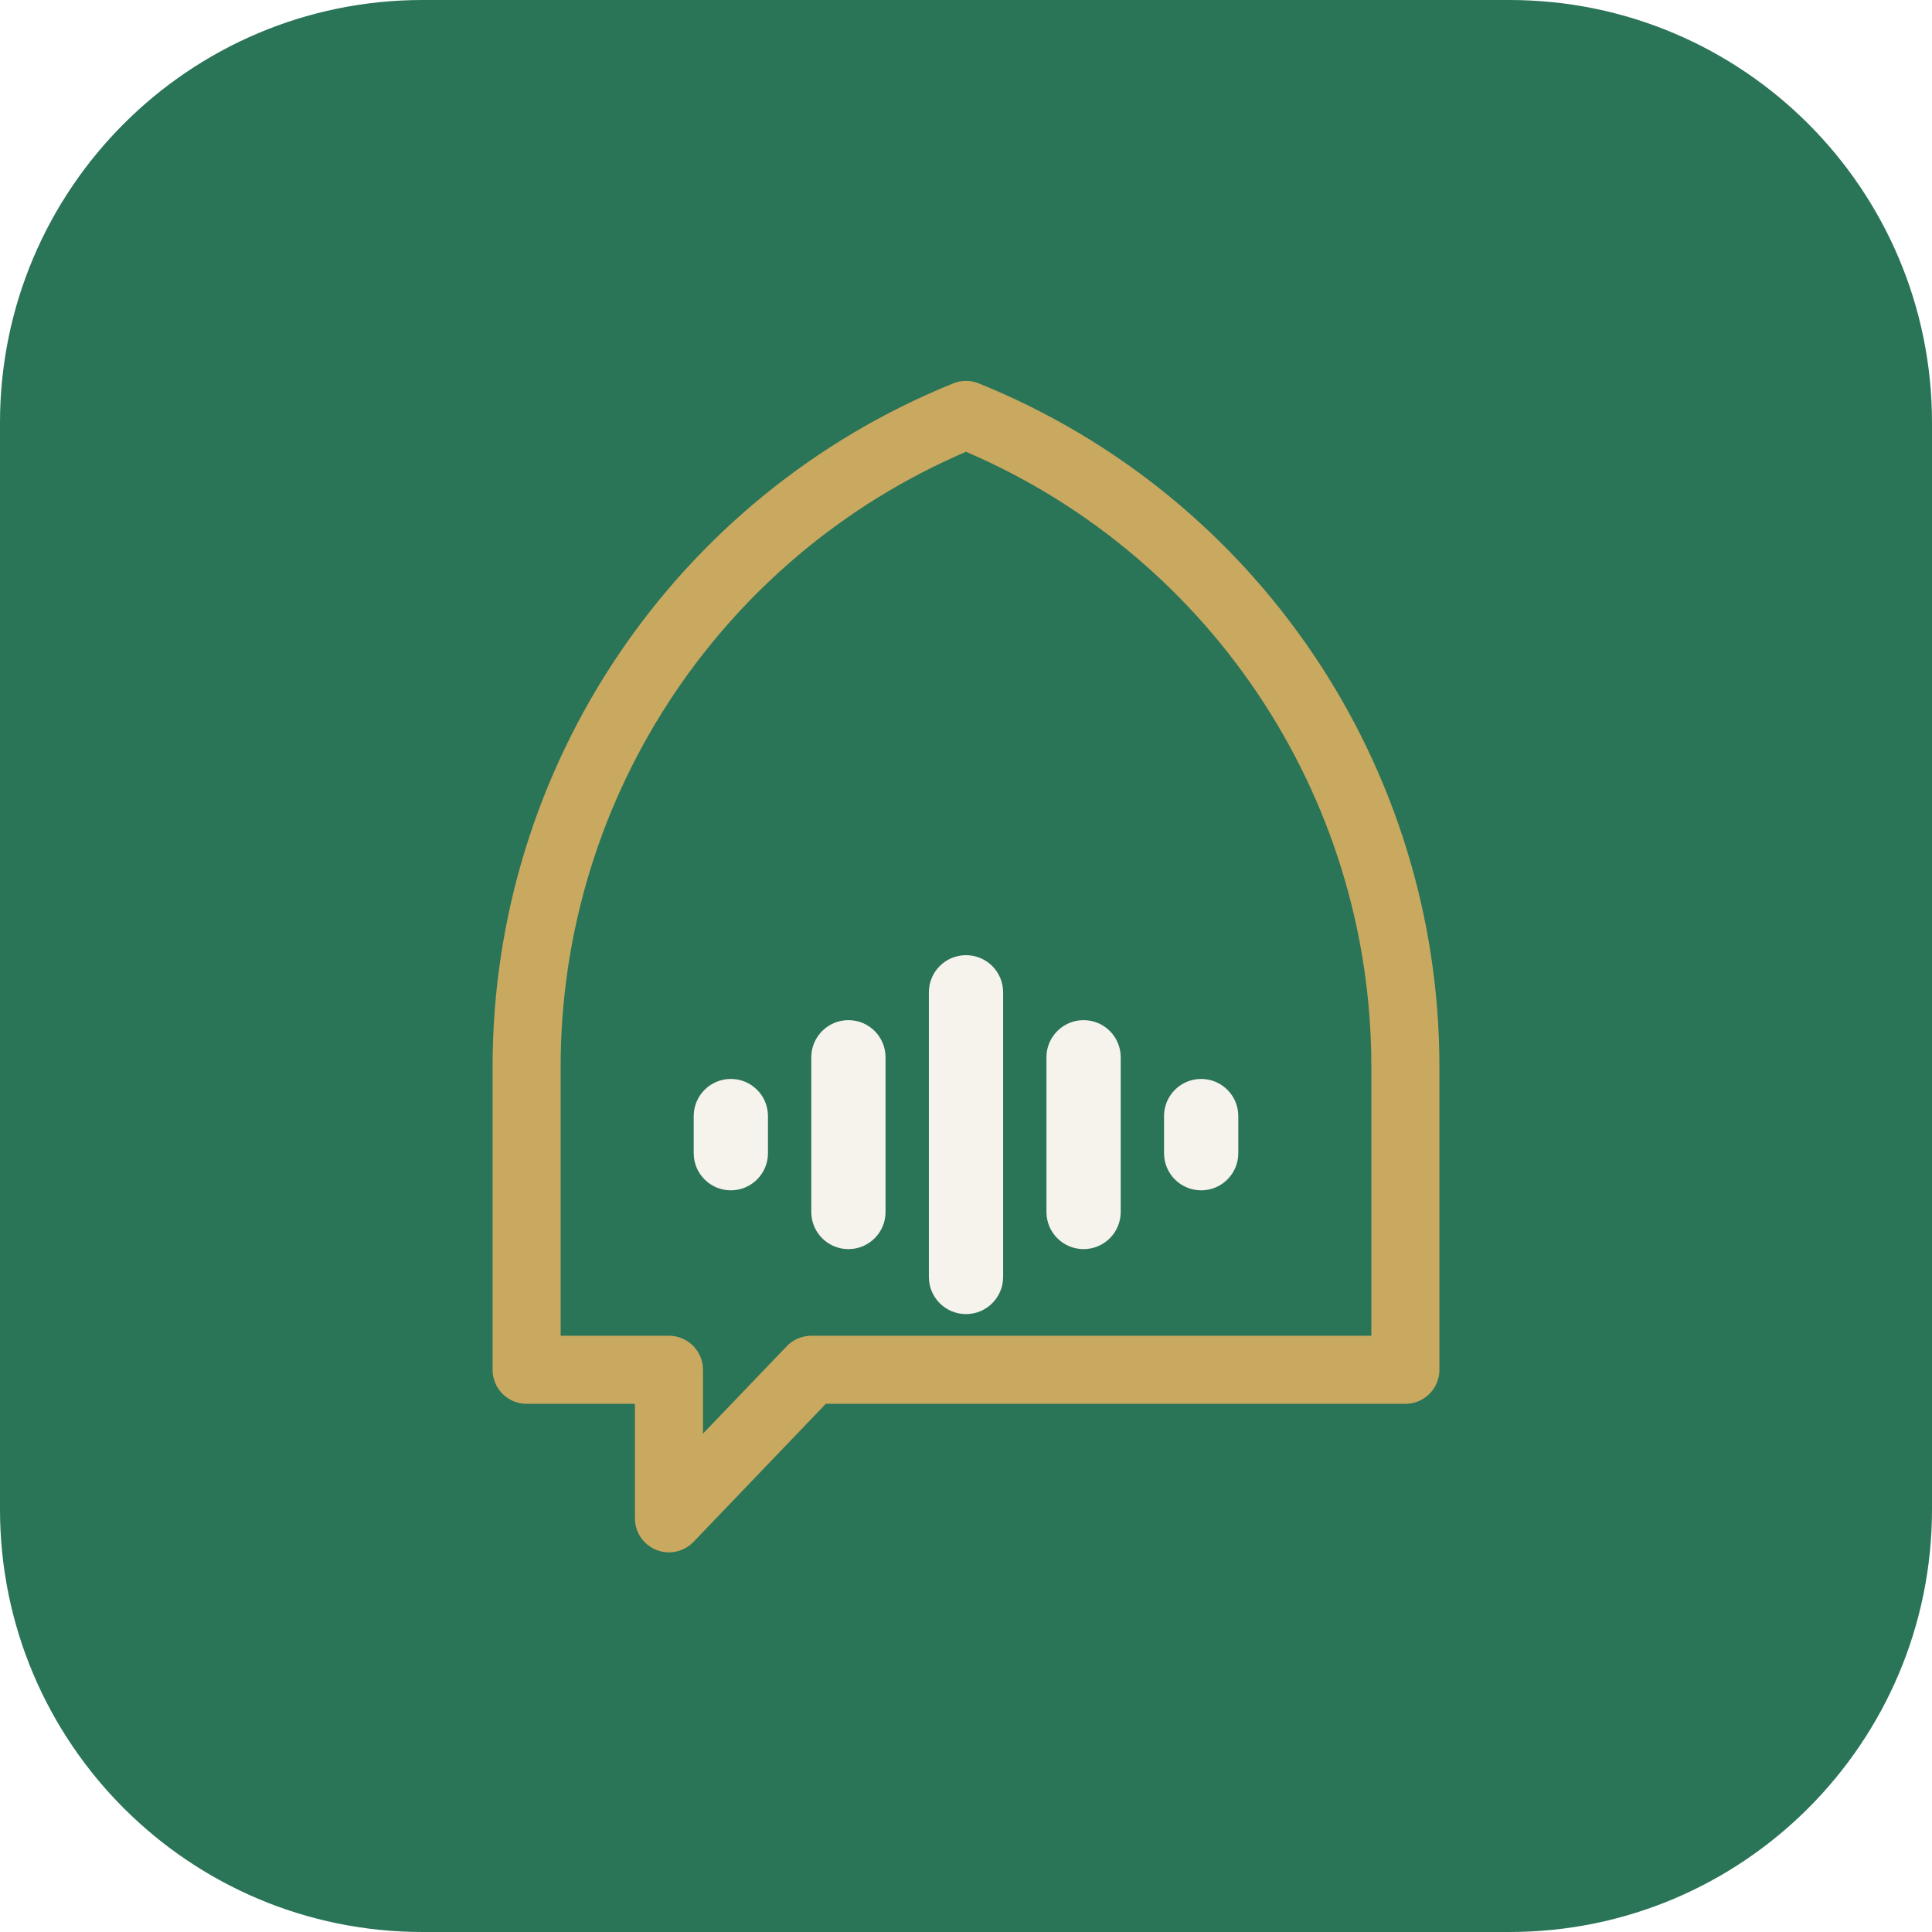
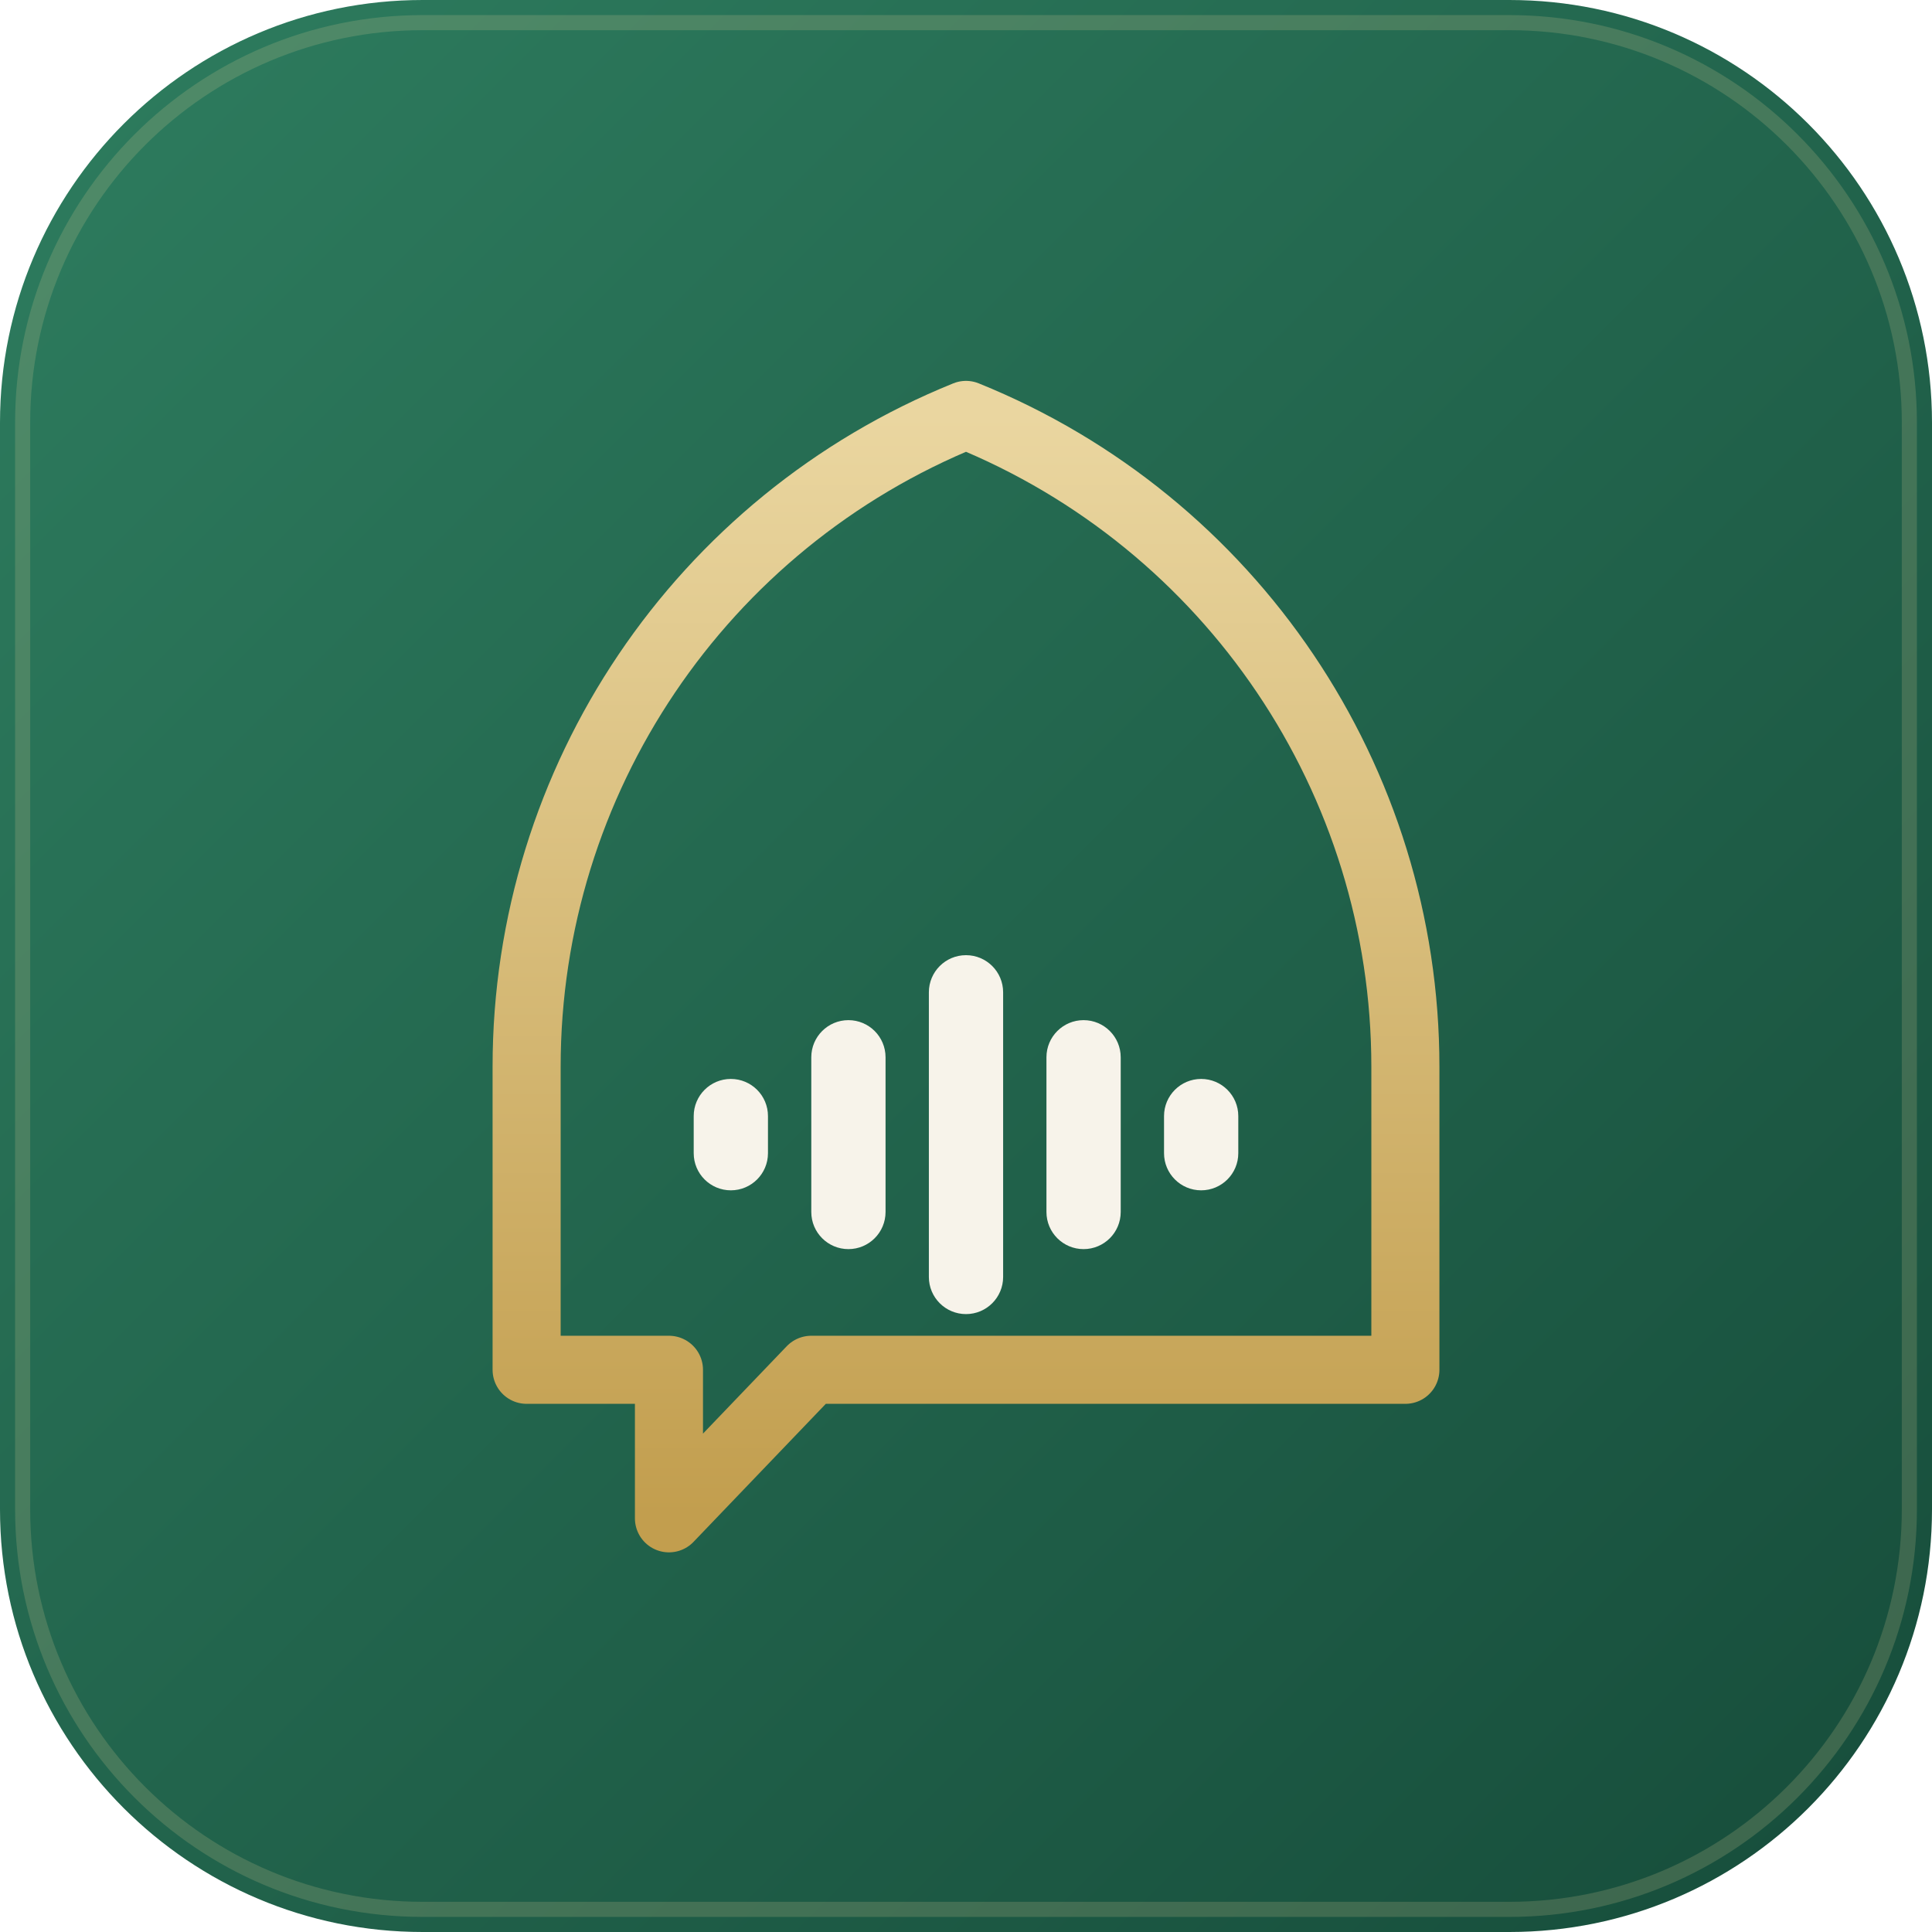
<svg xmlns="http://www.w3.org/2000/svg" viewBox="0 0 512 512" role="img" aria-label="Recite With Me">
-   <rect width="512" height="512" rx="112" fill="#2A7458" />
+   <defs>
+     <linearGradient id="tile" x1="0" y1="0" x2="1" y2="1">
+       <stop offset="0" stop-color="#2E7D5F" />
+       <stop offset="1" stop-color="#164C3A" />
+     </linearGradient>
+     <linearGradient id="gold" x1="0" y1="0" x2="0" y2="1">
+       <stop offset="0" stop-color="#EAD6A0" />
+       <stop offset="1" stop-color="#C29E4E" />
+     </linearGradient>
+   </defs>
+   <rect width="512" height="512" rx="112" fill="url(#tile)" />
+   <rect x="6" y="6" width="500" height="500" rx="106" fill="none" stroke="#EAD6A0" stroke-opacity="0.18" stroke-width="4" />
  <g transform="translate(256 256) scale(0.82) translate(-256 -207.5)">
-     <path d="M114 338V240A227.2 227.2 0 0 1 256 29.4A227.2 227.2 0 0 1 398 240V338H206L160 386V338Z" fill="none" stroke="#C9A85F" stroke-width="22" stroke-linejoin="round" />
-     <g fill="#F6F3EC">
+     <path d="M114 338V240A227.2 227.2 0 0 1 256 29.4A227.2 227.2 0 0 1 398 240V338H206L160 386V338Z" fill="none" stroke="url(#gold)" stroke-width="22" stroke-linejoin="round" />
+     <g fill="#F7F3EA">
      <rect x="168" y="244" width="24" height="36" rx="12" />
      <rect x="206" y="225" width="24" height="74" rx="12" />
      <rect x="244" y="204" width="24" height="116" rx="12" />
      <rect x="282" y="225" width="24" height="74" rx="12" />
      <rect x="320" y="244" width="24" height="36" rx="12" />
    </g>
  </g>
</svg>
